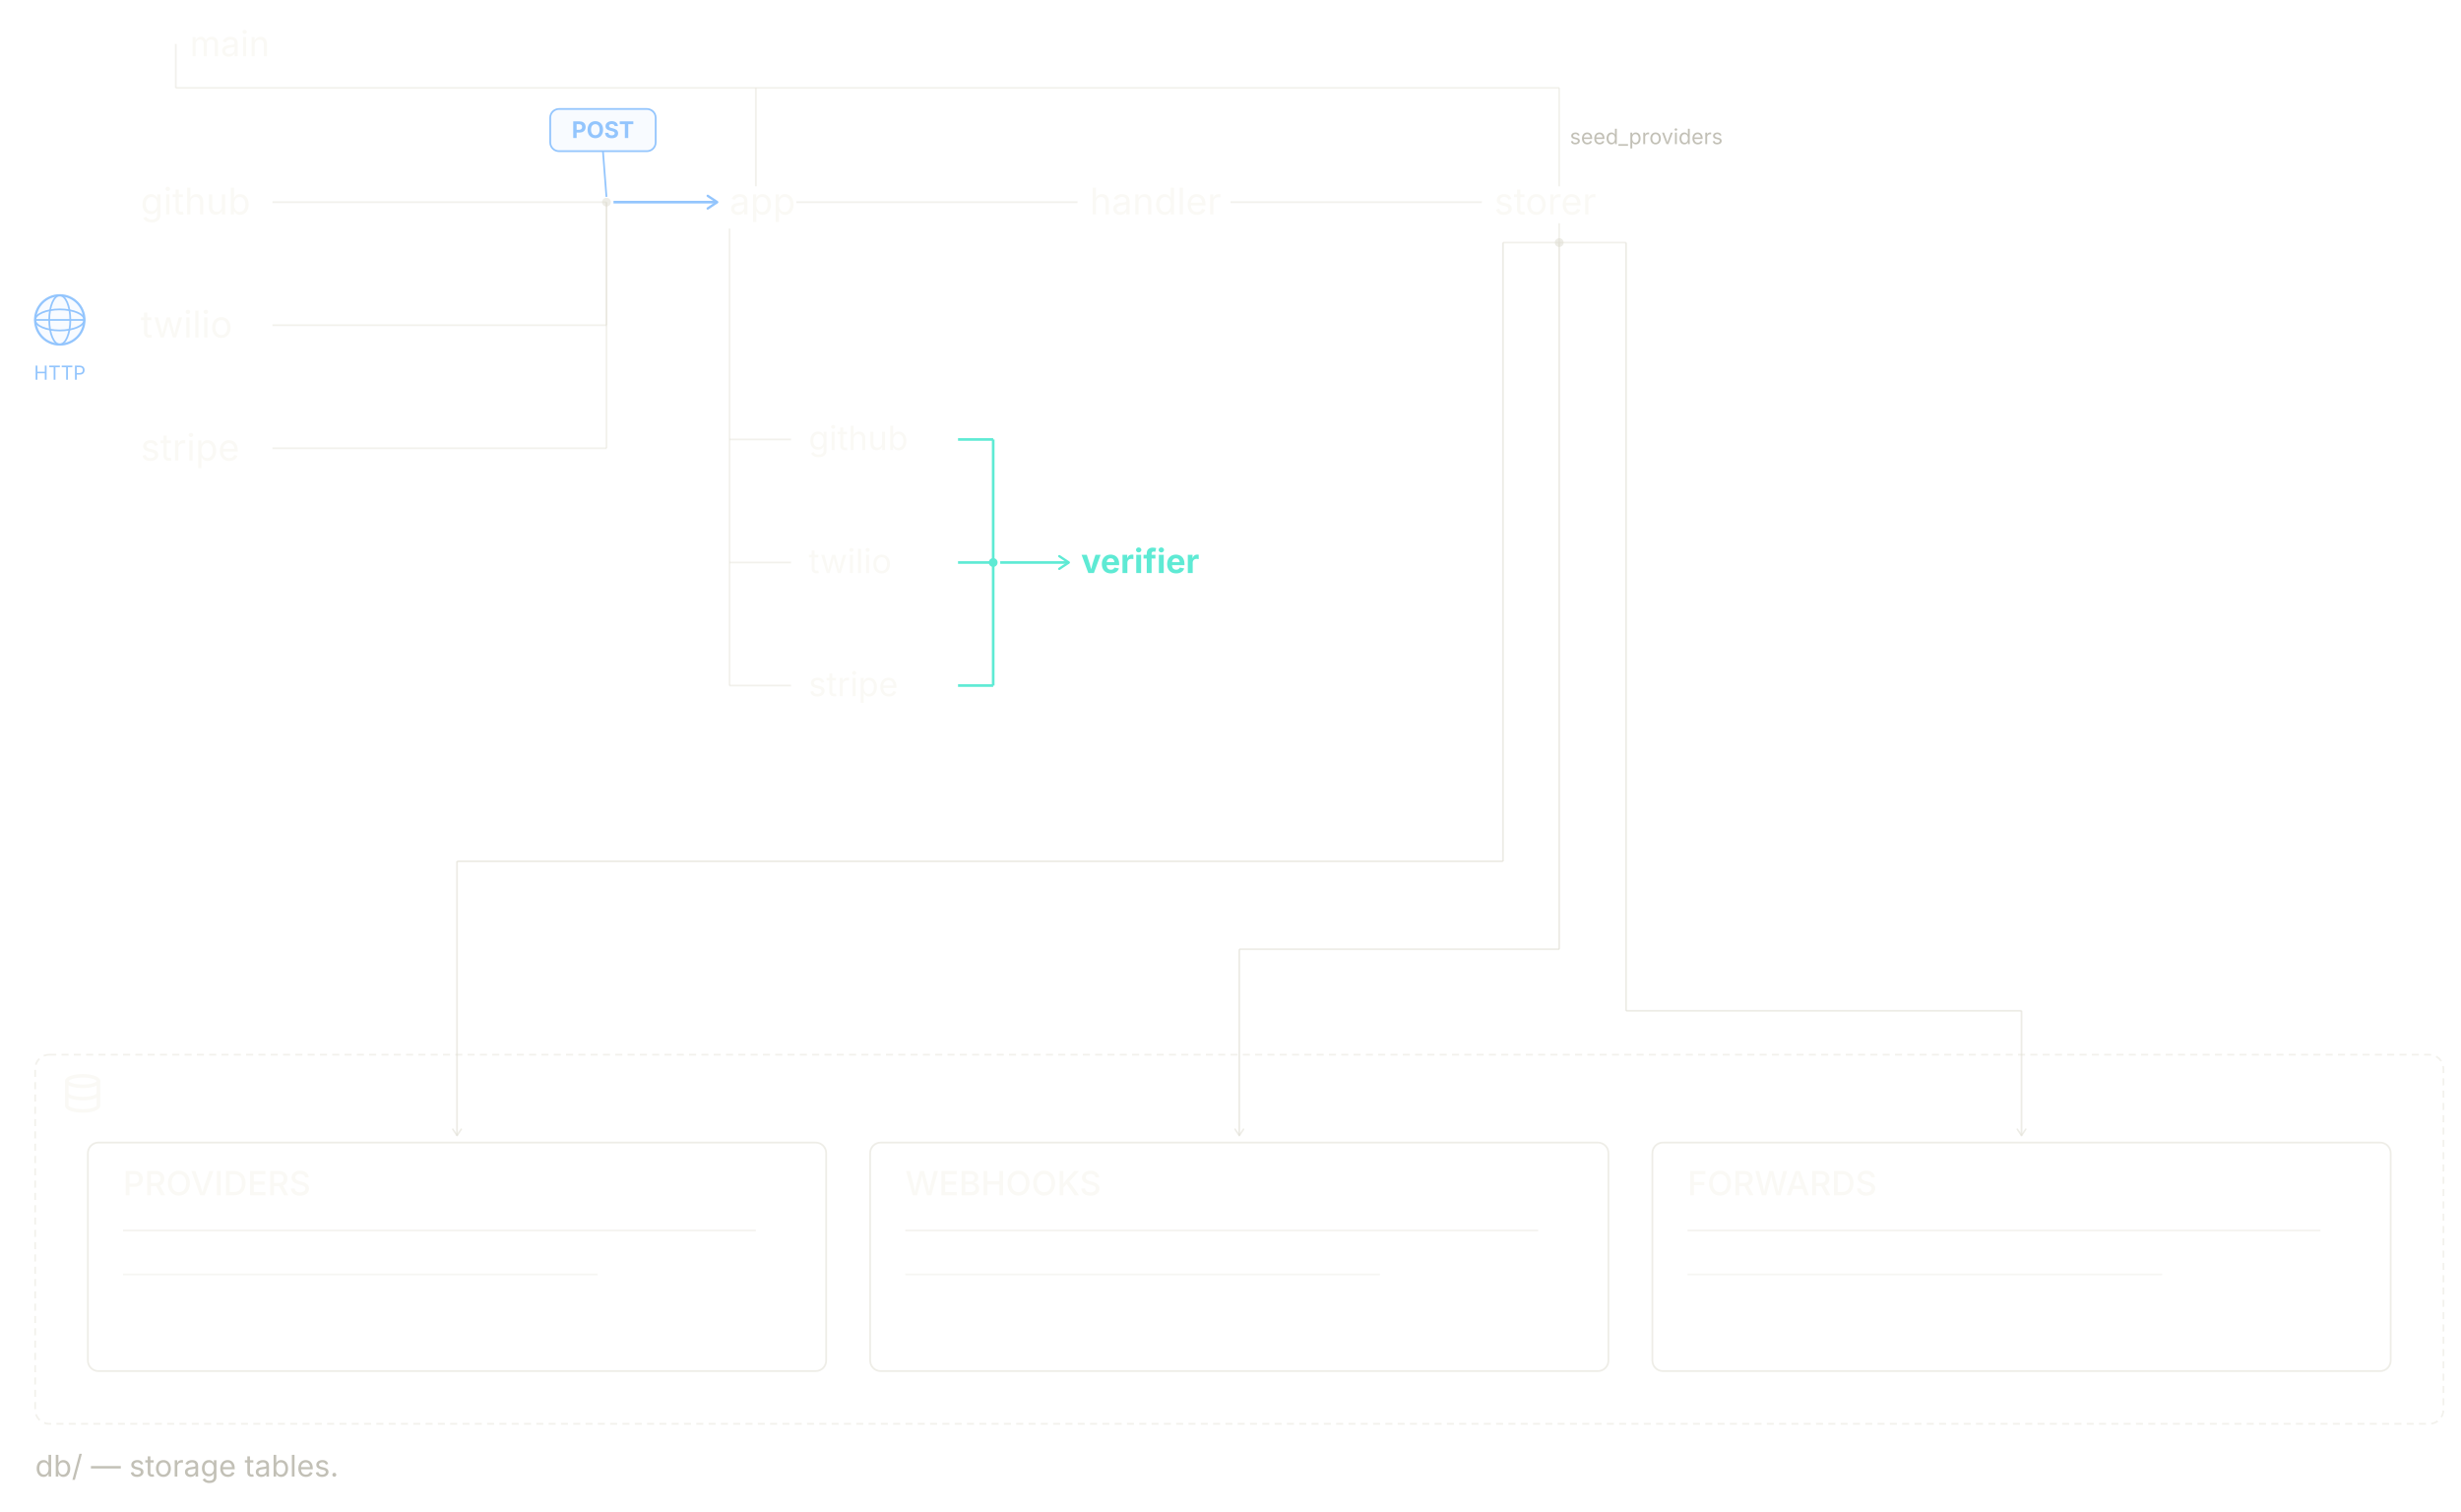
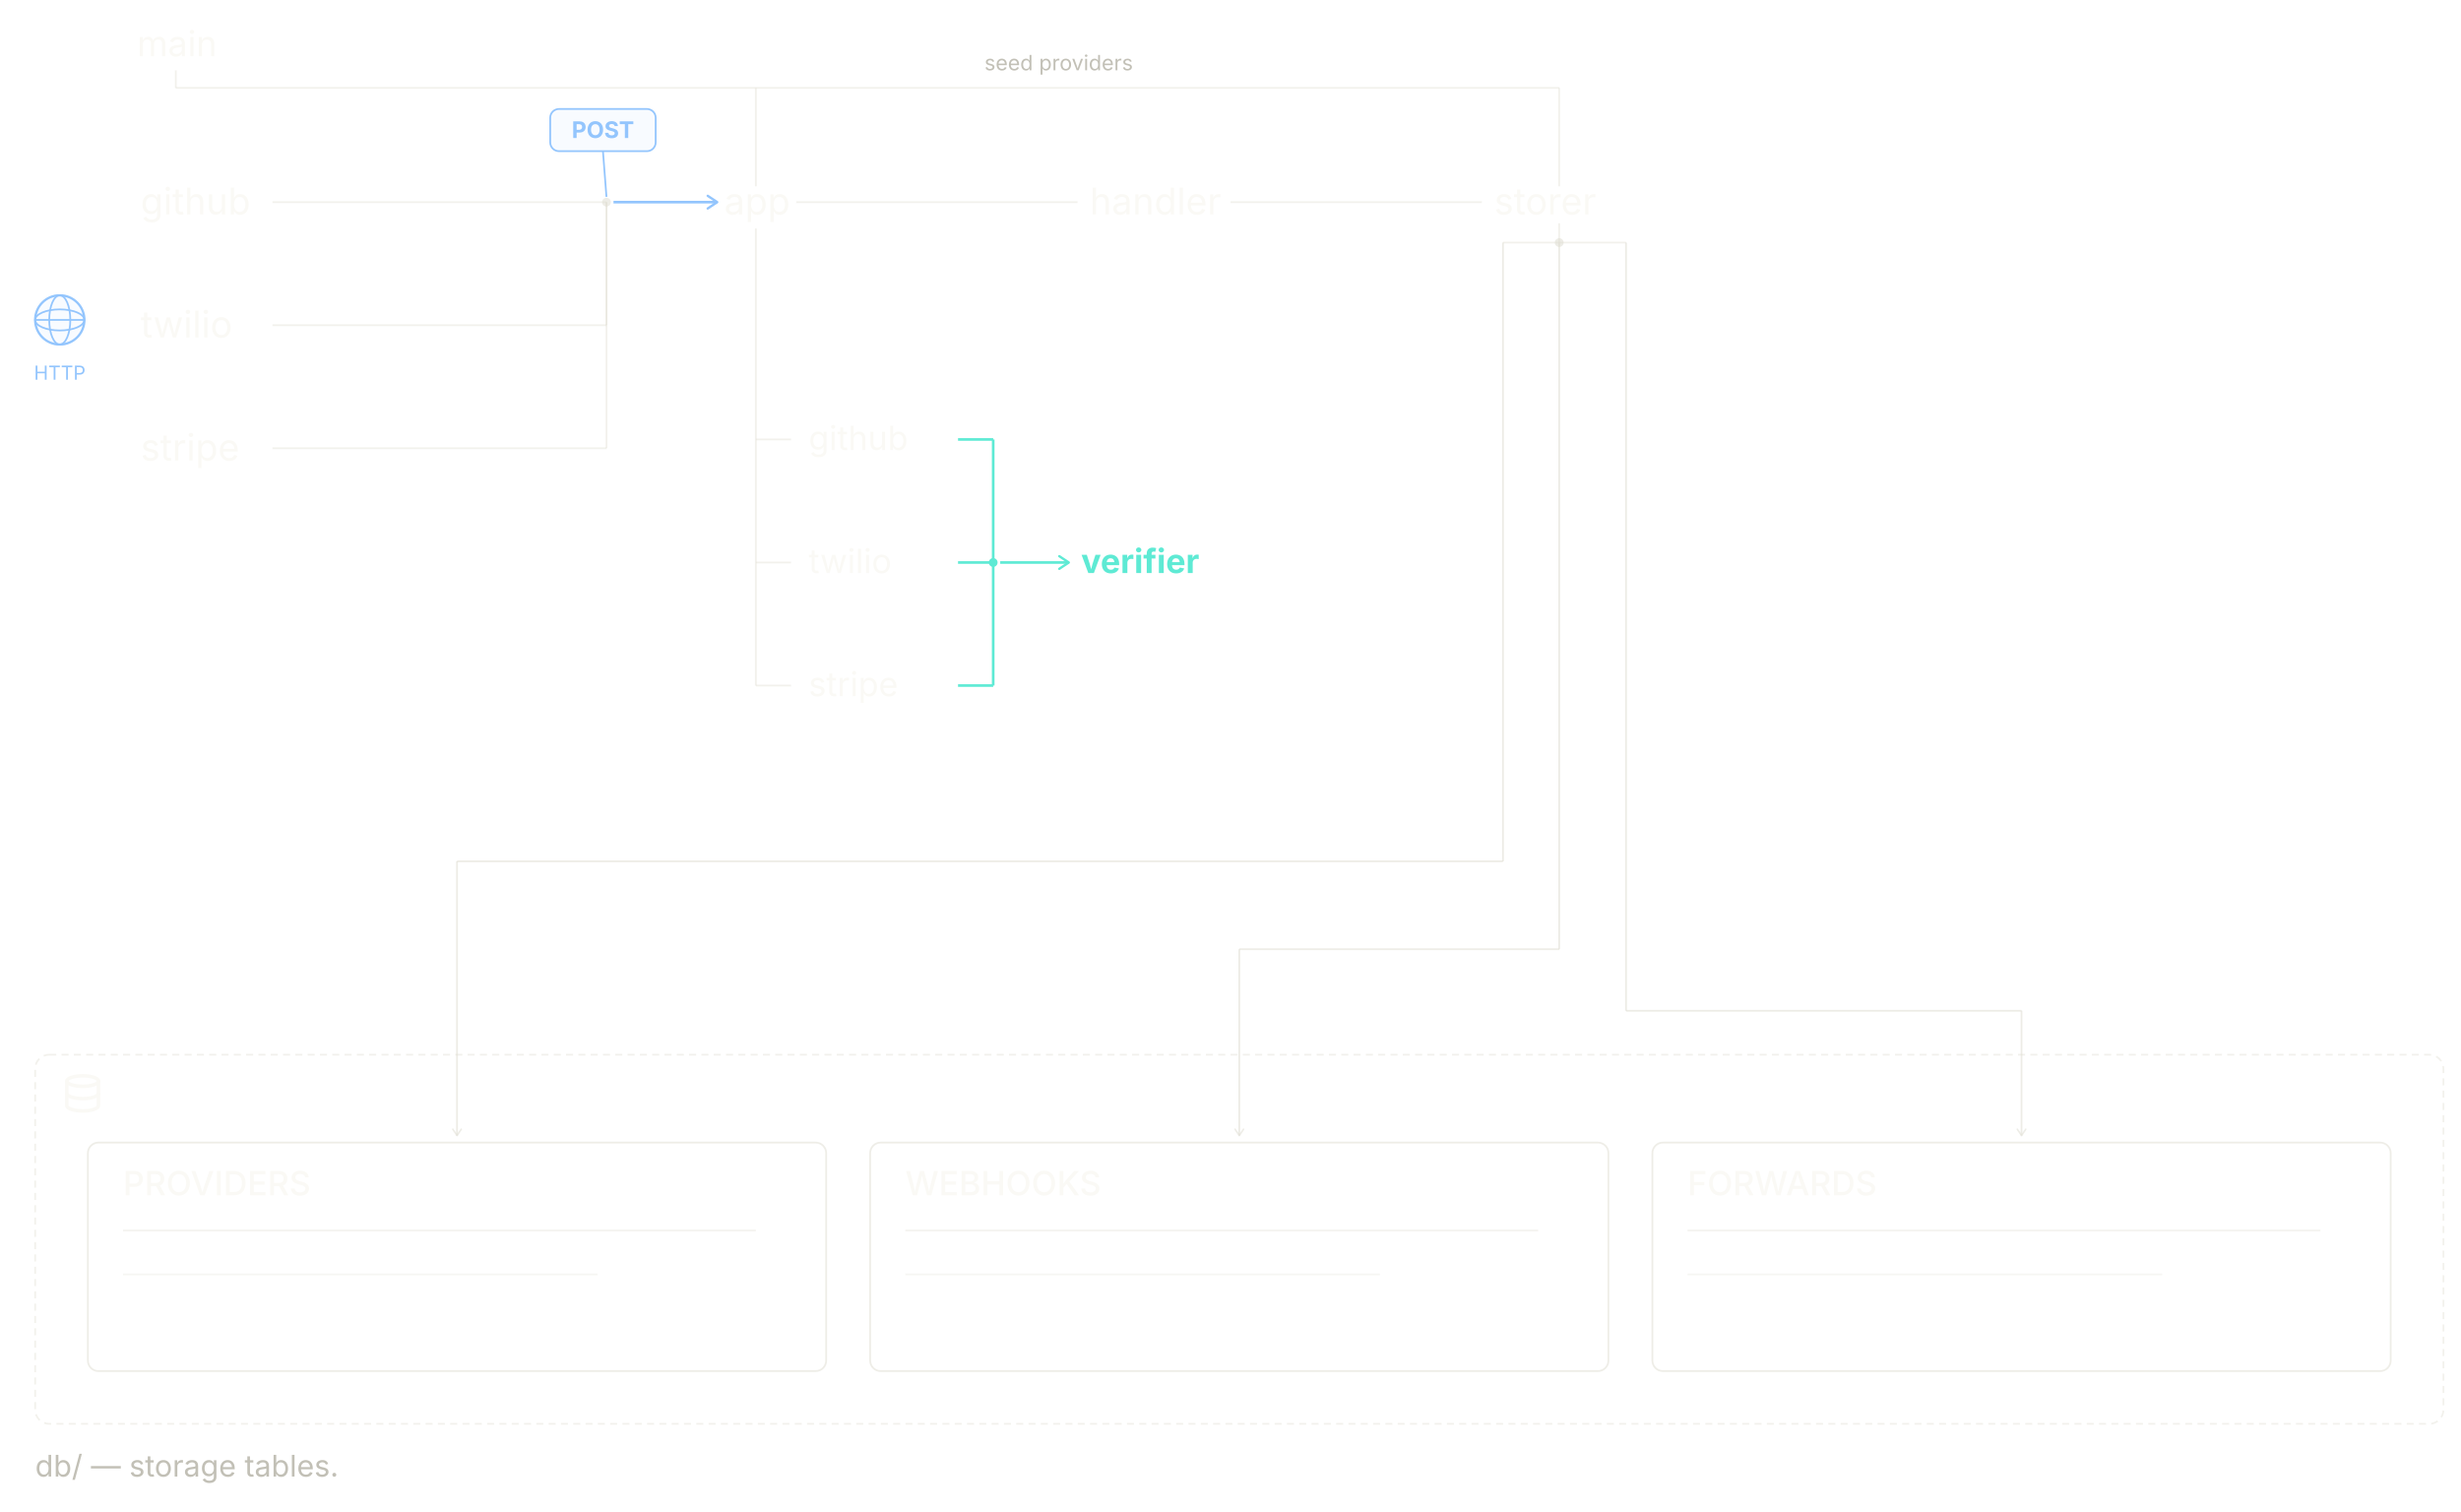
<svg xmlns="http://www.w3.org/2000/svg" viewBox="0 0 1400 860" font-family="&quot;Anthropic Sans&quot;, -apple-system, BlinkMacSystemFont, &quot;Segoe UI&quot;, sans-serif">
  <defs>
    <marker id="arrow" viewBox="0 0 10 10" refX="8" refY="5" markerWidth="6" markerHeight="6" orient="auto-start-reverse">
      <path d="M2 1L8 5L2 9" fill="none" stroke="context-stroke" stroke-width="1.5" stroke-linecap="round" stroke-linejoin="round" />
    </marker>
  </defs>
-   <text x="108" y="32" font-size="20" fill="rgb(250,249,245)">main</text>
+   <text x="78" y="32" font-size="20" fill="rgb(250,249,245)">main</text>
  <text x="80" y="122" font-size="21" fill="rgb(250,249,245)">github</text>
  <text x="80" y="192" font-size="21" fill="rgb(250,249,245)">twilio</text>
  <text x="80" y="262" font-size="21" fill="rgb(250,249,245)">stripe</text>
  <g transform="translate(20,168)">
    <circle cx="14" cy="14" r="14" fill="rgba(147,197,253,0.06)" stroke="#93c5fd" stroke-width="1.3" />
    <ellipse cx="14" cy="14" rx="14" ry="6" fill="none" stroke="#93c5fd" stroke-width="1" />
    <ellipse cx="14" cy="14" rx="6" ry="14" fill="none" stroke="#93c5fd" stroke-width="1" />
    <line x1="0" y1="14" x2="28" y2="14" stroke="#93c5fd" stroke-width="1" />
  </g>
  <text x="34" y="216" font-size="11" fill="#93c5fd" text-anchor="middle">HTTP</text>
  <line x1="155" y1="115" x2="345" y2="115" stroke="rgba(222,220,209,0.4)" stroke-width="1" />
  <line x1="155" y1="185" x2="345" y2="185" stroke="rgba(222,220,209,0.4)" stroke-width="1" />
  <line x1="345" y1="185" x2="345" y2="115" stroke="rgba(222,220,209,0.4)" stroke-width="1" />
  <line x1="155" y1="255" x2="345" y2="255" stroke="rgba(222,220,209,0.4)" stroke-width="1" />
  <line x1="345" y1="255" x2="345" y2="115" stroke="rgba(222,220,209,0.4)" stroke-width="1" />
  <circle cx="345" cy="115" r="2.5" fill="rgba(222,220,209,0.5)" />
  <rect x="313" y="62" width="60" height="24" rx="5" fill="rgba(147,197,253,0.06)" stroke="#93c5fd" stroke-width="1" />
  <text x="343" y="78.5" font-size="13" font-weight="bold" fill="#93c5fd" text-anchor="middle">POST</text>
  <line x1="343" y1="86" x2="345" y2="112" stroke="#93c5fd" stroke-width="1" />
  <line x1="349" y1="115" x2="408" y2="115" stroke="#93c5fd" stroke-width="1.5" marker-end="url(#arrow)" />
-   <text x="415" y="122" font-size="21" fill="rgb(250,249,245)">app</text>
+   <text x="412" y="122" font-size="21" fill="rgb(250,249,245)">app</text>
  <line x1="453" y1="115" x2="613" y2="115" stroke="rgba(222,220,209,0.4)" stroke-width="1" />
  <text x="620" y="122" font-size="21" fill="rgb(250,249,245)">handler</text>
  <line x1="700" y1="115" x2="843" y2="115" stroke="rgba(222,220,209,0.4)" stroke-width="1" />
  <text x="850" y="122" font-size="21" fill="rgb(250,249,245)">storer</text>
-   <line x1="100" y1="25" x2="100" y2="50" stroke="rgba(222,220,209,0.4)" stroke-width="1" />
+   <line x1="100" y1="40" x2="100" y2="50" stroke="rgba(222,220,209,0.4)" stroke-width="1" />
  <line x1="100" y1="50" x2="887" y2="50" stroke="rgba(222,220,209,0.4)" stroke-width="1" />
  <line x1="430" y1="50" x2="430" y2="106" stroke="rgba(222,220,209,0.4)" stroke-width="1" />
  <line x1="887" y1="50" x2="887" y2="106" stroke="rgba(222,220,209,0.4)" stroke-width="1" />
-   <text x="893" y="82" font-size="12" fill="rgb(194,192,182)">seed_providers</text>
-   <line x1="415" y1="130" x2="415" y2="390" stroke="rgba(222,220,209,0.4)" stroke-width="1" />
-   <line x1="415" y1="250" x2="450" y2="250" stroke="rgba(222,220,209,0.4)" stroke-width="1" />
+   <text x="560" y="40" font-size="12" fill="rgb(194,192,182)">seed providers</text>
+   <line x1="430" y1="130" x2="430" y2="390" stroke="rgba(222,220,209,0.4)" stroke-width="1" />
+   <line x1="430" y1="250" x2="450" y2="250" stroke="rgba(222,220,209,0.4)" stroke-width="1" />
  <text x="460" y="256" font-size="19" fill="rgb(250,249,245)">github</text>
-   <line x1="415" y1="320" x2="450" y2="320" stroke="rgba(222,220,209,0.4)" stroke-width="1" />
+   <line x1="430" y1="320" x2="450" y2="320" stroke="rgba(222,220,209,0.4)" stroke-width="1" />
  <text x="460" y="326" font-size="19" fill="rgb(250,249,245)">twilio</text>
-   <line x1="415" y1="390" x2="450" y2="390" stroke="rgba(222,220,209,0.4)" stroke-width="1" />
+   <line x1="430" y1="390" x2="450" y2="390" stroke="rgba(222,220,209,0.4)" stroke-width="1" />
  <text x="460" y="396" font-size="19" fill="rgb(250,249,245)">stripe</text>
  <line x1="545" y1="250" x2="565" y2="250" stroke="#5eead4" stroke-width="1.5" />
  <line x1="565" y1="250" x2="565" y2="320" stroke="#5eead4" stroke-width="1.5" />
  <line x1="545" y1="320" x2="565" y2="320" stroke="#5eead4" stroke-width="1.5" />
  <line x1="545" y1="390" x2="565" y2="390" stroke="#5eead4" stroke-width="1.5" />
  <line x1="565" y1="390" x2="565" y2="320" stroke="#5eead4" stroke-width="1.5" />
  <circle cx="565" cy="320" r="2.5" fill="#5eead4" />
  <line x1="569" y1="320" x2="608" y2="320" stroke="#5eead4" stroke-width="1.5" marker-end="url(#arrow)" />
  <text x="615" y="326" font-size="19" fill="#5eead4" font-weight="bold">verifier</text>
  <line x1="887" y1="127" x2="887" y2="138" stroke="rgba(222,220,209,0.4)" stroke-width="1" />
  <line x1="855" y1="138" x2="925" y2="138" stroke="rgba(222,220,209,0.4)" stroke-width="1" />
  <circle cx="887" cy="138" r="2.5" fill="rgba(222,220,209,0.55)" />
  <line x1="855" y1="138" x2="855" y2="490" stroke="rgba(222,220,209,0.55)" stroke-width="1" />
  <line x1="855" y1="490" x2="260" y2="490" stroke="rgba(222,220,209,0.55)" stroke-width="1" />
  <line x1="260" y1="490" x2="260" y2="646" stroke="rgba(222,220,209,0.55)" stroke-width="1" marker-end="url(#arrow)" />
  <line x1="887" y1="138" x2="887" y2="540" stroke="rgba(222,220,209,0.55)" stroke-width="1" />
  <line x1="887" y1="540" x2="705" y2="540" stroke="rgba(222,220,209,0.55)" stroke-width="1" />
  <line x1="705" y1="540" x2="705" y2="646" stroke="rgba(222,220,209,0.55)" stroke-width="1" marker-end="url(#arrow)" />
  <line x1="925" y1="138" x2="925" y2="575" stroke="rgba(222,220,209,0.55)" stroke-width="1" />
  <line x1="925" y1="575" x2="1150" y2="575" stroke="rgba(222,220,209,0.55)" stroke-width="1" />
  <line x1="1150" y1="575" x2="1150" y2="646" stroke="rgba(222,220,209,0.55)" stroke-width="1" marker-end="url(#arrow)" />
  <rect x="20" y="600" width="1370" height="210" rx="8" fill="none" stroke="rgba(222,220,209,0.4)" stroke-width="1" stroke-dasharray="4 3" />
  <g transform="translate(35, 610)" stroke="rgb(250,249,245)" fill="none" stroke-width="2" stroke-linecap="round" stroke-linejoin="round">
    <ellipse cx="12" cy="5" rx="9" ry="3" />
    <path d="M21 12c0 1.66-4.03 3-9 3s-9-1.34-9-3" />
    <path d="M3 5v14c0 1.66 4.03 3 9 3s9-1.34 9-3V5" />
  </g>
  <rect x="50" y="650" width="420" height="130" rx="6" fill="rgba(255,255,255,0.03)" stroke="rgba(222,220,209,0.5)" stroke-width="1" />
  <text x="70" y="680" font-size="19" font-weight="500" fill="rgb(250,249,245)">PROVIDERS</text>
  <line x1="70" y1="700" x2="430" y2="700" stroke="rgba(222,220,209,0.35)" stroke-width="1" />
  <line x1="70" y1="725" x2="340" y2="725" stroke="rgba(222,220,209,0.25)" stroke-width="1" />
  <rect x="495" y="650" width="420" height="130" rx="6" fill="rgba(255,255,255,0.03)" stroke="rgba(222,220,209,0.5)" stroke-width="1" />
  <text x="515" y="680" font-size="19" font-weight="500" fill="rgb(250,249,245)">WEBHOOKS</text>
  <line x1="515" y1="700" x2="875" y2="700" stroke="rgba(222,220,209,0.35)" stroke-width="1" />
  <line x1="515" y1="725" x2="785" y2="725" stroke="rgba(222,220,209,0.25)" stroke-width="1" />
  <rect x="940" y="650" width="420" height="130" rx="6" fill="rgba(255,255,255,0.03)" stroke="rgba(222,220,209,0.5)" stroke-width="1" />
  <text x="960" y="680" font-size="19" font-weight="500" fill="rgb(250,249,245)">FORWARDS</text>
  <line x1="960" y1="700" x2="1320" y2="700" stroke="rgba(222,220,209,0.35)" stroke-width="1" />
  <line x1="960" y1="725" x2="1230" y2="725" stroke="rgba(222,220,209,0.25)" stroke-width="1" />
  <text x="20" y="840" font-size="17" fill="rgb(194,192,182)">db/ — storage tables.</text>
</svg>
